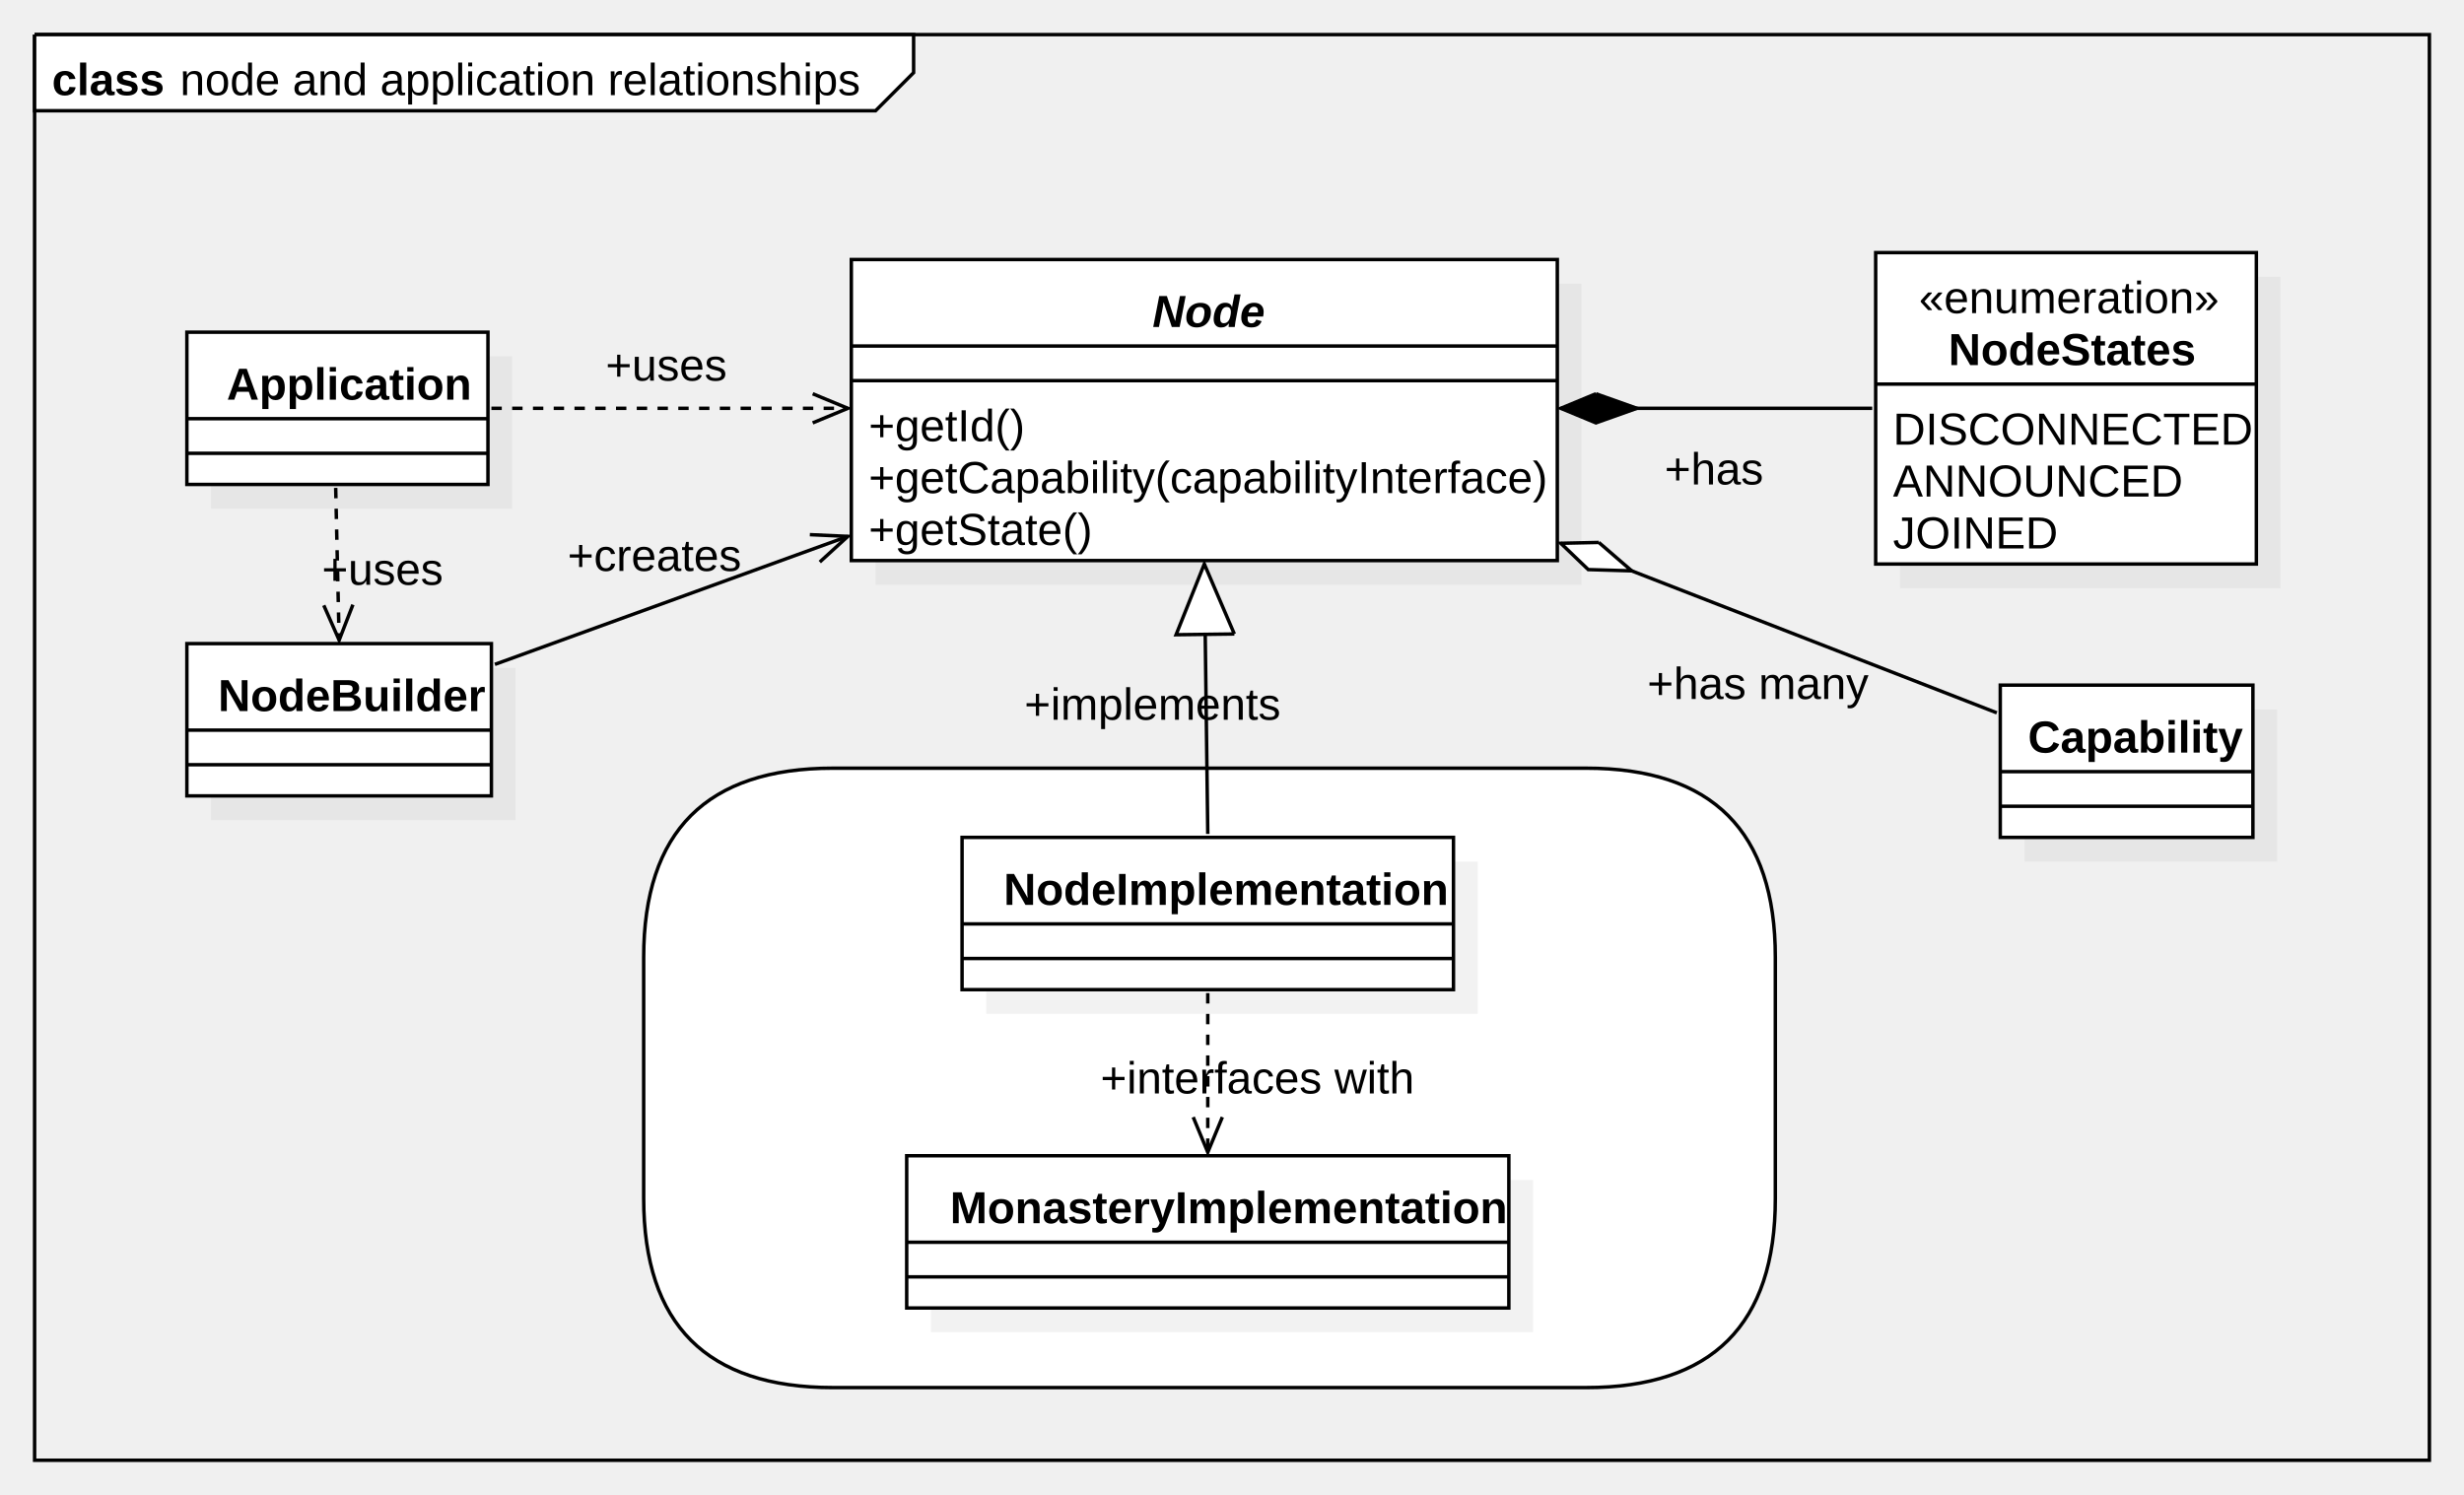
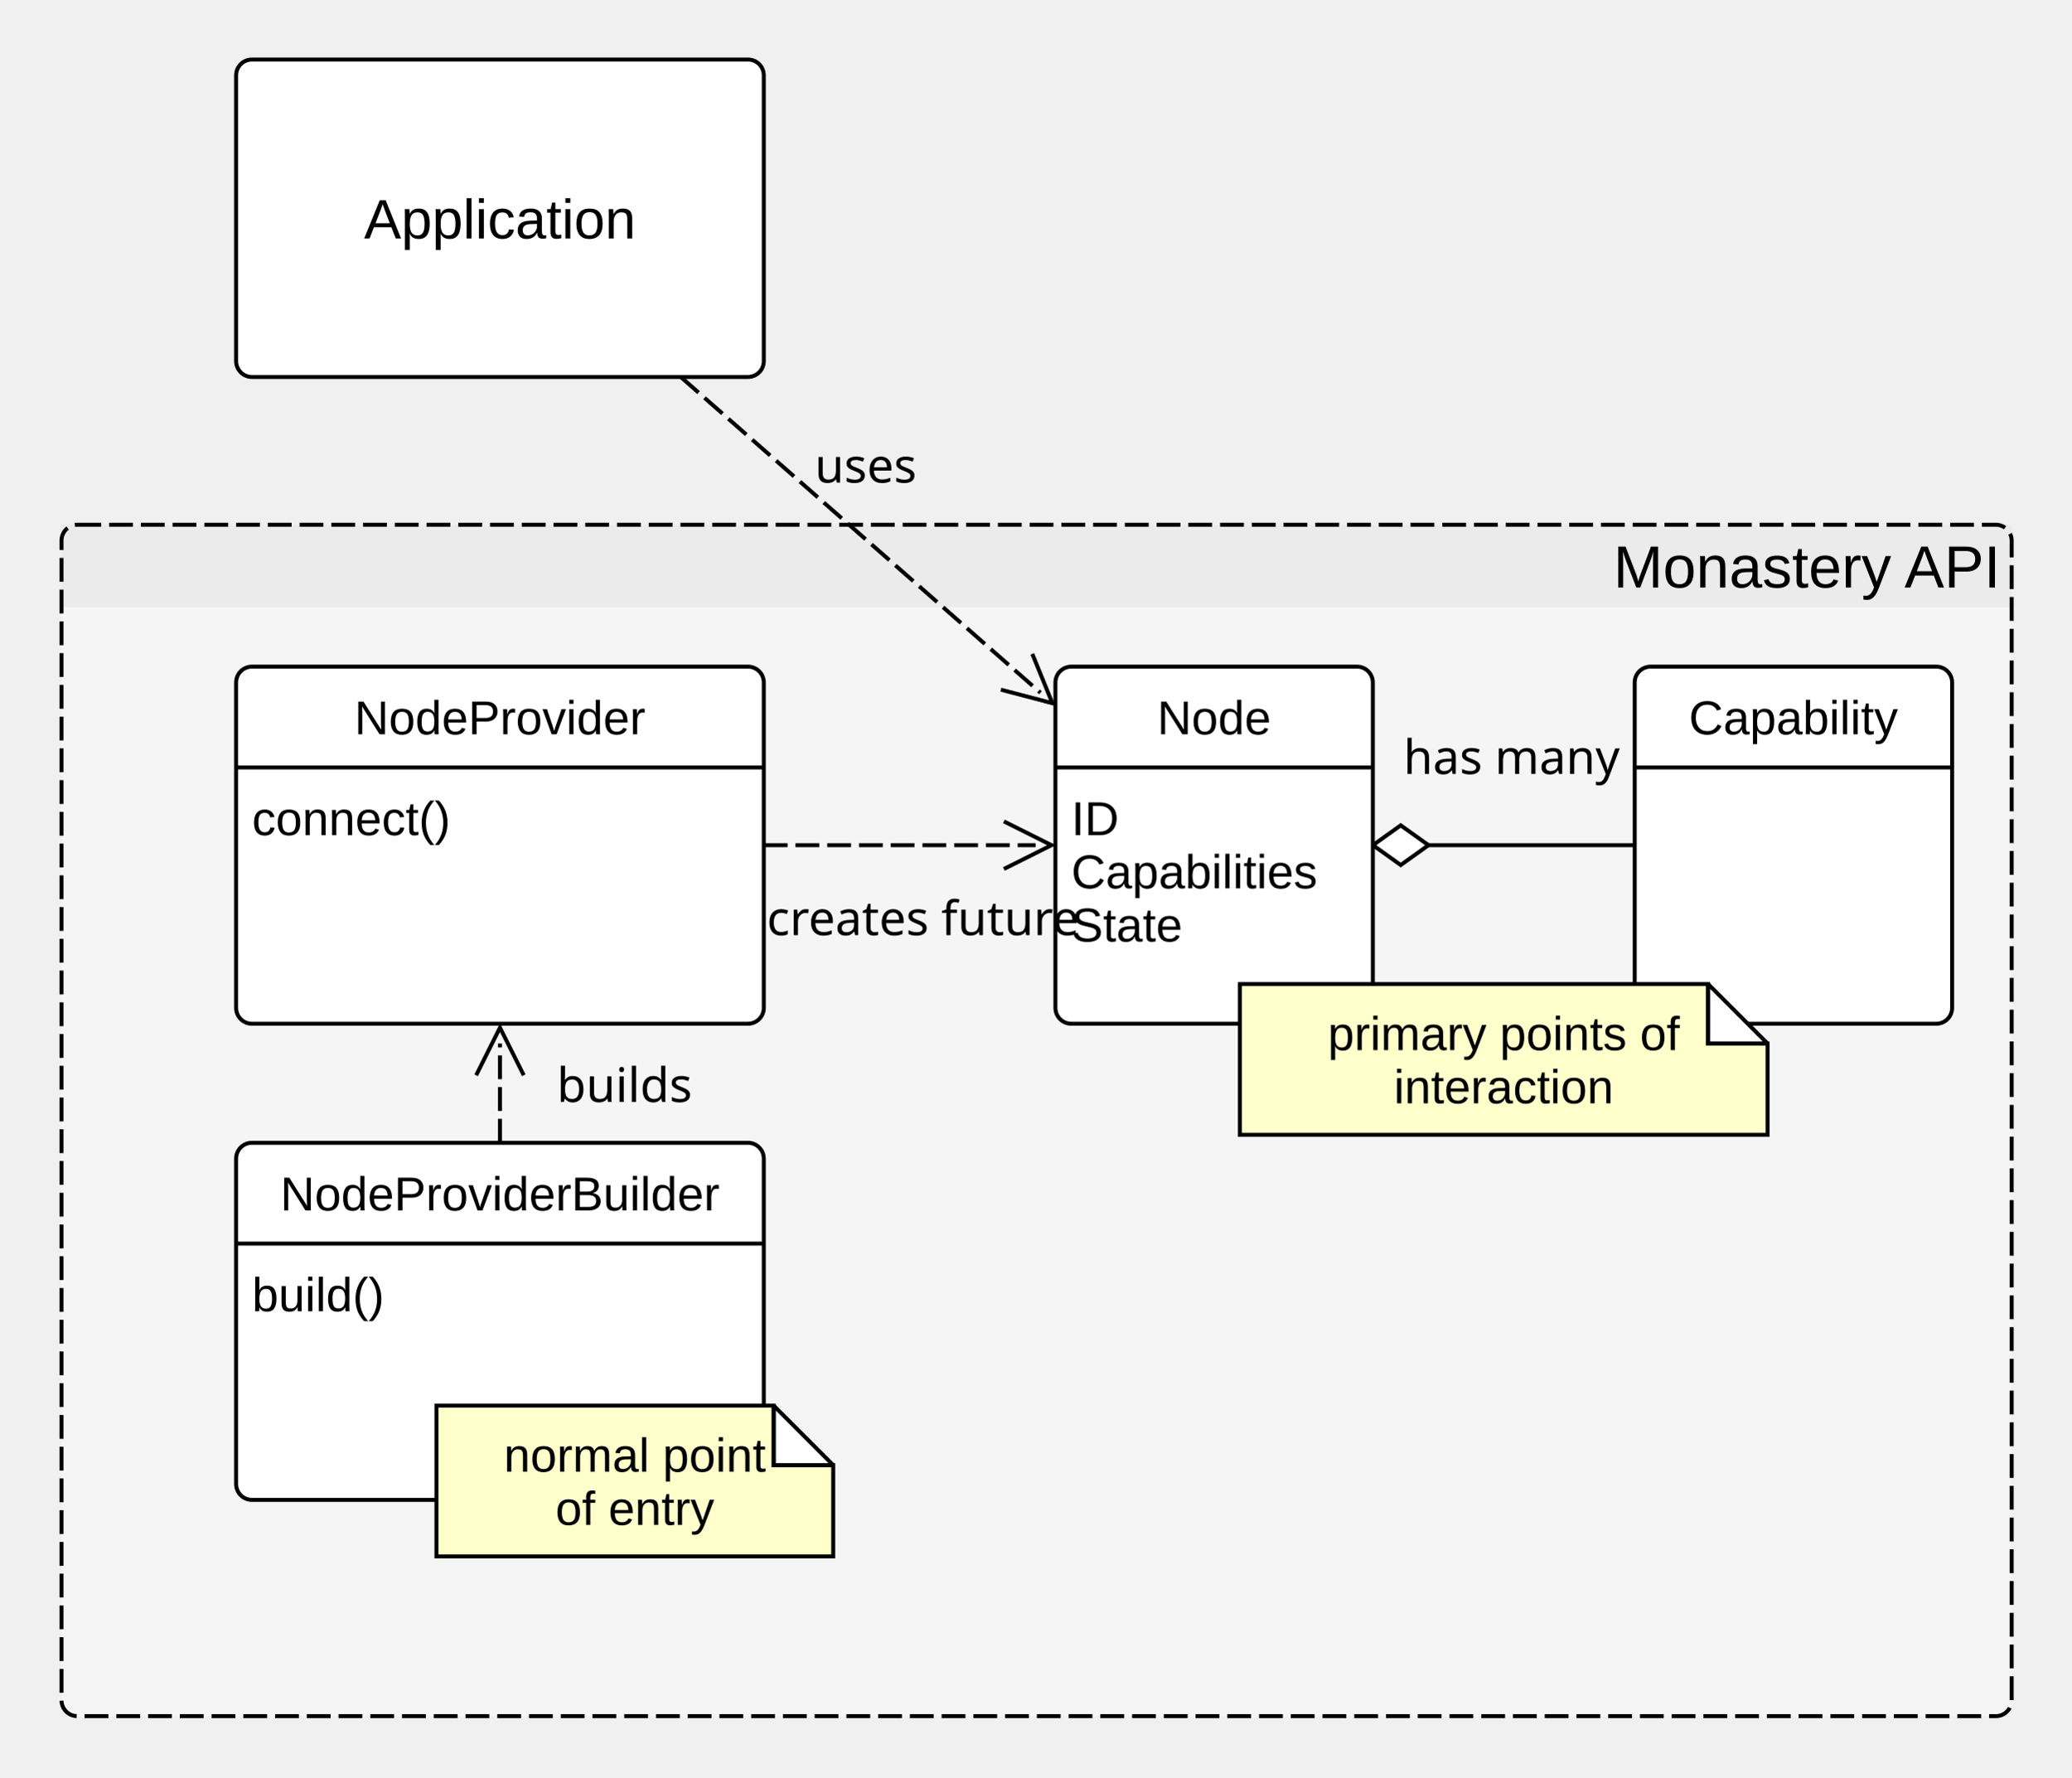
- <svg xmlns="http://www.w3.org/2000/svg" version="1.1" width="712" height="432">
-   <defs />
+ <svg xmlns="http://www.w3.org/2000/svg" fill-opacity="1" color-rendering="auto" color-interpolation="auto" text-rendering="auto" stroke="black" stroke-linecap="square" width="522" stroke-miterlimit="10" shape-rendering="auto" stroke-opacity="1" fill="black" stroke-dasharray="none" font-weight="normal" stroke-width="1" height="448" font-family="'Dialog'" font-style="normal" stroke-linejoin="miter" font-size="12px" stroke-dashoffset="0" image-rendering="auto">
+   <defs id="genericDefs" />
  <g>
-     <g transform="translate(-22,-22) scale(1,1)">
-       <path fill="#ffffff" stroke="none" d="M 262.667 244 L 480.333 244 Q 535 244 535 298.667 L 535 368.333 Q 535 423 480.333 423 L 262.667 423 Q 208 423 208 368.333 L 208 298.667 Q 208 244 262.667 244 Z" />
+     <defs id="defs1">
+       <linearGradient x1="357" gradientUnits="userSpaceOnUse" x2="437" y1="268.406" y2="333" id="linearGradient1" spreadMethod="reflect">
+         <stop stop-opacity="1" stop-color="white" offset="0%" />
+         <stop stop-opacity="1" stop-color="white" offset="100%" />
+       </linearGradient>
+       <linearGradient x1="150.5" gradientUnits="userSpaceOnUse" x2="283.5" y1="268.406" y2="333" id="linearGradient2" spreadMethod="reflect">
+         <stop stop-opacity="1" stop-color="white" offset="0%" />
+         <stop stop-opacity="1" stop-color="white" offset="100%" />
+       </linearGradient>
+       <linearGradient x1="150.5" gradientUnits="userSpaceOnUse" x2="283.5" y1="388.406" y2="453" id="linearGradient3" spreadMethod="reflect">
+         <stop stop-opacity="1" stop-color="white" offset="0%" />
+         <stop stop-opacity="1" stop-color="white" offset="100%" />
+       </linearGradient>
+       <linearGradient x1="503" gradientUnits="userSpaceOnUse" x2="583" y1="268.406" y2="333" id="linearGradient4" spreadMethod="reflect">
+         <stop stop-opacity="1" stop-color="white" offset="0%" />
+         <stop stop-opacity="1" stop-color="white" offset="100%" />
+       </linearGradient>
+       <clipPath clipPathUnits="userSpaceOnUse" id="clipPath1">
+         <path d="M0 0 L522 0 L522 448 L0 448 L0 0 Z" />
+       </clipPath>
+       <clipPath clipPathUnits="userSpaceOnUse" id="clipPath2">
+         <path d="M91 75 L613 75 L613 523 L91 523 L91 75 Z" />
+       </clipPath>
+       <clipPath clipPathUnits="userSpaceOnUse" id="clipPath3">
+         <path d="M91 268.406 L91 523 L613 523 L613 268.406 Z" />
+       </clipPath>
+       <clipPath clipPathUnits="userSpaceOnUse" id="clipPath4">
+         <path d="M91 75 L91 268.406 L613 268.406 L613 75 Z" />
+       </clipPath>
+       <clipPath clipPathUnits="userSpaceOnUse" id="clipPath5">
+         <path d="M91 388.406 L91 523 L613 523 L613 388.406 Z" />
+       </clipPath>
+       <clipPath clipPathUnits="userSpaceOnUse" id="clipPath6">
+         <path d="M91 75 L91 388.406 L613 388.406 L613 75 Z" />
+       </clipPath>
+     </defs>
+     <g fill="white" text-rendering="geometricPrecision" shape-rendering="geometricPrecision" transform="matrix(1,0,0,1,-91,-75)" stroke="white">
+       <rect x="150.5" y="90" clip-path="url(#clipPath2)" width="133" rx="4" ry="4" height="80" stroke="none" />
    </g>
-     <g transform="translate(-22,-22) scale(1,1)">
-       <path fill="none" stroke="#000000" d="M 262.667 244 L 480.333 244 Q 535 244 535 298.667 L 535 368.333 Q 535 423 480.333 423 L 262.667 423 Q 208 423 208 368.333 L 208 298.667 Q 208 244 262.667 244 Z" stroke-miterlimit="10" />
+     <g font-size="14px" stroke-linecap="butt" transform="matrix(1,0,0,1,-91,-75)" text-rendering="geometricPrecision" font-family="'Liberation Sans'" shape-rendering="geometricPrecision" stroke-miterlimit="1.45">
+       <text x="182.755" xml:space="preserve" y="135.083" clip-path="url(#clipPath2)" stroke="none">Application</text>
+       <rect x="150.5" y="90" clip-path="url(#clipPath2)" fill="none" width="133" rx="4" ry="4" height="80" />
    </g>
-     <g transform="translate(-22,-22) scale(1,1)">
-       <path fill="none" stroke="#000000" d="M 32 32 L 724 32 L 724 444 L 32 444 L 32 32" stroke-miterlimit="10" />
+     <g fill="rgb(245,245,245)" text-rendering="geometricPrecision" shape-rendering="geometricPrecision" transform="matrix(1,0,0,1,-91,-75)" stroke="rgb(245,245,245)">
+       <rect x="106.5" y="207.242" clip-path="url(#clipPath2)" width="491.5" rx="4" ry="4" height="300.258" stroke="none" />
+       <rect x="106.5" y="207.242" clip-path="url(#clipPath2)" fill="rgb(235,235,235)" width="491.5" height="20.758" stroke="none" />
    </g>
-     <g transform="translate(-22,-22) scale(1,1)">
-       <path fill="#ffffff" stroke="none" d="M 32 32 L 32 54 L 275 54 L 286 43 L 286 32 L 32 32" />
+     <g font-size="15px" stroke-linecap="butt" transform="matrix(1,0,0,1,-91,-75)" text-rendering="geometricPrecision" font-family="'Liberation Sans'" shape-rendering="geometricPrecision" stroke-miterlimit="1.45">
+       <text x="497.628" xml:space="preserve" y="223.067" clip-path="url(#clipPath2)" stroke="none">Monastery API</text>
+       <rect x="106.5" y="207.242" clip-path="url(#clipPath2)" fill="none" width="491.5" stroke-dasharray="6,2" rx="4" ry="4" height="300.258" />
    </g>
-     <g transform="translate(-22,-22) scale(1,1)">
-       <path fill="none" stroke="#000000" d="M 32 32 L 32 54 L 275 54 L 286 43 L 286 32 L 32 32 L 32 32" stroke-miterlimit="10" />
+     <g fill="url(#linearGradient1)" text-rendering="geometricPrecision" shape-rendering="geometricPrecision" transform="matrix(1,0,0,1,-91,-75)" stroke="url(#linearGradient1)">
+       <rect x="357" y="243" clip-path="url(#clipPath3)" width="80" rx="4" ry="4" height="90" stroke="none" />
+       <rect x="357" y="243" clip-path="url(#clipPath4)" fill="white" width="80" rx="4" ry="4" height="90" stroke="none" />
    </g>
-     <g transform="translate(-22,-22) scale(1,1)">
-       <g>
-         <path fill="none" stroke="none" />
-         <text fill="#000000" stroke="none" font-family="Arial" font-size="13px" font-style="normal" font-weight="normal" text-decoration="none" x="74" y="49.5">node and application relationships</text>
-       </g>
+     <g text-rendering="geometricPrecision" stroke-miterlimit="1.45" shape-rendering="geometricPrecision" transform="matrix(1,0,0,1,-91,-75)" stroke-linecap="butt">
+       <rect x="357" y="243" clip-path="url(#clipPath2)" fill="none" width="80" rx="4" ry="4" height="90" />
+       <line y2="268.406" fill="none" x1="357" clip-path="url(#clipPath2)" x2="437" y1="268.406" />
+       <text x="382.656" xml:space="preserve" y="260.06" clip-path="url(#clipPath2)" font-family="'Liberation Sans'" stroke="none">Node</text>
+       <text x="361" xml:space="preserve" y="285.466" clip-path="url(#clipPath2)" font-family="'Liberation Sans'" stroke="none">ID</text>
+       <text x="361" xml:space="preserve" y="298.872" clip-path="url(#clipPath2)" font-family="'Liberation Sans'" stroke="none">Capabilities</text>
+       <text x="361" xml:space="preserve" y="312.278" clip-path="url(#clipPath2)" font-family="'Liberation Sans'" stroke="none">State</text>
    </g>
-     <g transform="translate(-22,-22) scale(1,1)">
-       <g>
-         <path fill="none" stroke="none" />
-         <text fill="#000000" stroke="none" font-family="Arial" font-size="13px" font-style="normal" font-weight="bold" text-decoration="none" x="37" y="49.5">class</text>
-       </g>
+     <g fill="url(#linearGradient2)" text-rendering="geometricPrecision" shape-rendering="geometricPrecision" transform="matrix(1,0,0,1,-91,-75)" stroke="url(#linearGradient2)">
+       <rect x="150.5" y="243" clip-path="url(#clipPath3)" width="133" rx="4" ry="4" height="90" stroke="none" />
+       <rect x="150.5" y="243" clip-path="url(#clipPath4)" fill="white" width="133" rx="4" ry="4" height="90" stroke="none" />
    </g>
-     <g transform="translate(-22,-22) scale(1,1)">
-       <rect fill="#C0C0C0" stroke="none" x="275" y="104" width="204" height="87" opacity="0.2" />
+     <g text-rendering="geometricPrecision" stroke-miterlimit="1.45" shape-rendering="geometricPrecision" transform="matrix(1,0,0,1,-91,-75)" stroke-linecap="butt">
+       <rect x="150.5" y="243" clip-path="url(#clipPath2)" fill="none" width="133" rx="4" ry="4" height="90" />
+       <line y2="268.406" fill="none" x1="150.5" clip-path="url(#clipPath2)" x2="283.5" y1="268.406" />
+       <text x="180.315" xml:space="preserve" y="260.06" clip-path="url(#clipPath2)" font-family="'Liberation Sans'" stroke="none">NodeProvider</text>
+       <text x="154.5" xml:space="preserve" y="285.466" clip-path="url(#clipPath2)" font-family="'Liberation Sans'" stroke="none">connect()</text>
    </g>
-     <g transform="translate(-22,-22) scale(1,1)">
-       <rect fill="#ffffff" stroke="none" x="268" y="97" width="204" height="87" />
+     <g fill="url(#linearGradient3)" text-rendering="geometricPrecision" shape-rendering="geometricPrecision" transform="matrix(1,0,0,1,-91,-75)" stroke="url(#linearGradient3)">
+       <rect x="150.5" y="363" clip-path="url(#clipPath5)" width="133" rx="4" ry="4" height="90" stroke="none" />
+       <rect x="150.5" y="363" clip-path="url(#clipPath6)" fill="white" width="133" rx="4" ry="4" height="90" stroke="none" />
    </g>
-     <g transform="translate(-22,-22) scale(1,1)">
-       <path fill="none" stroke="#000000" d="M 268 97 L 472 97 L 472 184 L 268 184 L 268 97 Z Z" stroke-miterlimit="10" />
+     <g text-rendering="geometricPrecision" stroke-miterlimit="1.45" shape-rendering="geometricPrecision" transform="matrix(1,0,0,1,-91,-75)" stroke-linecap="butt">
+       <rect x="150.5" y="363" clip-path="url(#clipPath2)" fill="none" width="133" rx="4" ry="4" height="90" />
+       <line y2="388.406" fill="none" x1="150.5" clip-path="url(#clipPath2)" x2="283.5" y1="388.406" />
+       <text x="161.638" xml:space="preserve" y="380.06" clip-path="url(#clipPath2)" font-family="'Liberation Sans'" stroke="none">NodeProviderBuilder</text>
+       <text x="154.5" xml:space="preserve" y="405.466" clip-path="url(#clipPath2)" font-family="'Liberation Sans'" stroke="none">build()</text>
    </g>
-     <g transform="translate(-22,-22) scale(1,1)">
-       <path fill="none" stroke="#000000" d="M 268 122 L 472 122" stroke-miterlimit="10" />
+     <g fill="url(#linearGradient4)" text-rendering="geometricPrecision" shape-rendering="geometricPrecision" transform="matrix(1,0,0,1,-91,-75)" stroke="url(#linearGradient4)">
+       <rect x="503" y="243" clip-path="url(#clipPath3)" width="80" rx="4" ry="4" height="90" stroke="none" />
+       <rect x="503" y="243" clip-path="url(#clipPath4)" fill="white" width="80" rx="4" ry="4" height="90" stroke="none" />
    </g>
-     <g transform="translate(-22,-22) scale(1,1)">
-       <path fill="none" stroke="#000000" d="M 268 132 L 472 132" stroke-miterlimit="10" />
+     <g text-rendering="geometricPrecision" stroke-miterlimit="1.45" shape-rendering="geometricPrecision" transform="matrix(1,0,0,1,-91,-75)" stroke-linecap="butt">
+       <rect x="503" y="243" clip-path="url(#clipPath2)" fill="none" width="80" rx="4" ry="4" height="90" />
+       <line y2="268.406" fill="none" x1="503" clip-path="url(#clipPath2)" x2="583" y1="268.406" />
+       <text x="516.653" xml:space="preserve" y="260.06" clip-path="url(#clipPath2)" font-family="'Liberation Sans'" stroke="none">Capability</text>
    </g>
-     <g transform="translate(-22,-22) scale(1,1)">
-       <g>
-         <path fill="none" stroke="none" />
-         <text fill="#000000" stroke="none" font-family="Arial" font-size="13px" font-style="italic" font-weight="bold" text-decoration="none" x="355" y="116.5">Node</text>
-       </g>
+     <g fill="rgb(255,255,204)" text-rendering="geometricPrecision" shape-rendering="geometricPrecision" transform="matrix(1,0,0,1,-91,-75)" stroke="rgb(255,255,204)">
+       <path d="M201 429.25 L286 429.25 L286 444.25 L301 444.25 L301 467.25 L201 467.25 Z" stroke="none" clip-path="url(#clipPath2)" />
+       <path fill="white" d="M286 429.25 L286 444.25 L301 444.25 Z" clip-path="url(#clipPath2)" fill-rule="evenodd" stroke="none" />
    </g>
-     <g transform="translate(-22,-22) scale(1,1)">
-       <g>
-         <path fill="none" stroke="none" />
-         <text fill="#000000" stroke="none" font-family="Arial" font-size="13px" font-style="normal" font-weight="normal" text-decoration="none" x="273" y="149.5">+getId()</text>
-       </g>
+     <g text-rendering="geometricPrecision" stroke-miterlimit="1.45" shape-rendering="geometricPrecision" transform="matrix(1,0,0,1,-91,-75)" stroke-linecap="butt">
+       <path fill="none" d="M201 429.25 L286 429.25 L286 444.25 L301 444.25 L301 467.25 L201 467.25 Z" clip-path="url(#clipPath2)" />
+       <path fill="none" d="M286 429.25 L286 444.25 L301 444.25 Z" clip-path="url(#clipPath2)" fill-rule="evenodd" />
+       <text x="217.982" xml:space="preserve" y="445.903" clip-path="url(#clipPath2)" font-family="'Liberation Sans'" stroke="none">normal point</text>
+       <text x="230.99" xml:space="preserve" y="459.31" clip-path="url(#clipPath2)" font-family="'Liberation Sans'" stroke="none">of entry</text>
    </g>
-     <g transform="translate(-22,-22) scale(1,1)">
-       <g>
-         <path fill="none" stroke="none" />
-         <text fill="#000000" stroke="none" font-family="Arial" font-size="13px" font-style="normal" font-weight="normal" text-decoration="none" x="273" y="164.5">+getCapability(capabilityInterface)</text>
-       </g>
+     <g fill="rgb(255,255,204)" text-rendering="geometricPrecision" shape-rendering="geometricPrecision" transform="matrix(1,0,0,1,-91,-75)" stroke="rgb(255,255,204)">
+       <path d="M403.5 323 L521.5 323 L521.5 338 L536.5 338 L536.5 361 L403.5 361 Z" stroke="none" clip-path="url(#clipPath2)" />
+       <path fill="white" d="M521.5 323 L521.5 338 L536.5 338 Z" clip-path="url(#clipPath2)" fill-rule="evenodd" stroke="none" />
    </g>
-     <g transform="translate(-22,-22) scale(1,1)">
-       <g>
-         <path fill="none" stroke="none" />
-         <text fill="#000000" stroke="none" font-family="Arial" font-size="13px" font-style="normal" font-weight="normal" text-decoration="none" x="273" y="179.5">+getState()</text>
-       </g>
-     </g>
-     <g transform="translate(-22,-22) scale(1,1)">
-       <rect fill="#C0C0C0" stroke="none" x="83" y="125" width="87" height="44" opacity="0.2" />
-     </g>
-     <g transform="translate(-22,-22) scale(1,1)">
-       <rect fill="#ffffff" stroke="none" x="76" y="118" width="87" height="44" />
-     </g>
-     <g transform="translate(-22,-22) scale(1,1)">
-       <path fill="none" stroke="#000000" d="M 76 118 L 163 118 L 163 162 L 76 162 L 76 118 Z Z" stroke-miterlimit="10" />
-     </g>
-     <g transform="translate(-22,-22) scale(1,1)">
-       <path fill="none" stroke="#000000" d="M 76 143 L 163 143" stroke-miterlimit="10" />
-     </g>
-     <g transform="translate(-22,-22) scale(1,1)">
-       <path fill="none" stroke="#000000" d="M 76 153 L 163 153" stroke-miterlimit="10" />
-     </g>
-     <g transform="translate(-22,-22) scale(1,1)">
-       <g>
-         <path fill="none" stroke="none" />
-         <text fill="#000000" stroke="none" font-family="Arial" font-size="13px" font-style="normal" font-weight="bold" text-decoration="none" x="87.5" y="137.5">Application</text>
-       </g>
-     </g>
-     <g transform="translate(-22,-22) scale(1,1)">
-       <path fill="none" stroke="#000000" d="M 164 140 L 267 140" stroke-miterlimit="10" stroke-dasharray="3" />
-     </g>
-     <g transform="translate(-22,-22) scale(1,1)">
-       <path fill="none" stroke="#000000" d="M 256.837 144.21 L 267 140 L 256.837 135.79" stroke-miterlimit="10" />
-     </g>
-     <g transform="translate(-22,-22) scale(1,1)">
-       <g>
-         <path fill="none" stroke="none" />
-         <text fill="#000000" stroke="none" font-family="Arial" font-size="13px" font-style="normal" font-weight="normal" text-decoration="none" x="197" y="132">+uses</text>
-       </g>
-     </g>
-     <g transform="translate(-22,-22) scale(1,1)">
-       <rect fill="#C0C0C0" stroke="none" x="291" y="363" width="174" height="44" opacity="0.2" />
-     </g>
-     <g transform="translate(-22,-22) scale(1,1)">
-       <rect fill="#ffffff" stroke="none" x="284" y="356" width="174" height="44" />
-     </g>
-     <g transform="translate(-22,-22) scale(1,1)">
-       <path fill="none" stroke="#000000" d="M 284 356 L 458 356 L 458 400 L 284 400 L 284 356 Z Z" stroke-miterlimit="10" />
-     </g>
-     <g transform="translate(-22,-22) scale(1,1)">
-       <path fill="none" stroke="#000000" d="M 284 381 L 458 381" stroke-miterlimit="10" />
-     </g>
-     <g transform="translate(-22,-22) scale(1,1)">
-       <path fill="none" stroke="#000000" d="M 284 391 L 458 391" stroke-miterlimit="10" />
-     </g>
-     <g transform="translate(-22,-22) scale(1,1)">
-       <g>
-         <path fill="none" stroke="none" />
-         <text fill="#000000" stroke="none" font-family="Arial" font-size="13px" font-style="normal" font-weight="bold" text-decoration="none" x="296.5" y="375.5">MonasteryImplementation</text>
-       </g>
-     </g>
-     <g transform="translate(-22,-22) scale(1,1)">
-       <rect fill="#C0C0C0" stroke="none" x="307" y="271" width="142" height="44" opacity="0.2" />
-     </g>
-     <g transform="translate(-22,-22) scale(1,1)">
-       <rect fill="#ffffff" stroke="none" x="300" y="264" width="142" height="44" />
-     </g>
-     <g transform="translate(-22,-22) scale(1,1)">
-       <path fill="none" stroke="#000000" d="M 300 264 L 442 264 L 442 308 L 300 308 L 300 264 Z Z" stroke-miterlimit="10" />
-     </g>
-     <g transform="translate(-22,-22) scale(1,1)">
-       <path fill="none" stroke="#000000" d="M 300 289 L 442 289" stroke-miterlimit="10" />
-     </g>
-     <g transform="translate(-22,-22) scale(1,1)">
-       <path fill="none" stroke="#000000" d="M 300 299 L 442 299" stroke-miterlimit="10" />
-     </g>
-     <g transform="translate(-22,-22) scale(1,1)">
-       <g>
-         <path fill="none" stroke="none" />
-         <text fill="#000000" stroke="none" font-family="Arial" font-size="13px" font-style="normal" font-weight="bold" text-decoration="none" x="312" y="283.5">NodeImplementation</text>
-       </g>
-     </g>
-     <g transform="translate(-22,-22) scale(1,1)">
-       <path fill="none" stroke="#000000" d="M 371 263 L 370 185" stroke-miterlimit="10" />
-     </g>
-     <g transform="translate(-22,-22) scale(1,1)">
-       <path fill="#FFFFFF" stroke="none" d="M 378.679 205.216 L 370 185 L 361.842 205.432" />
-     </g>
-     <g transform="translate(-22,-22) scale(1,1)">
-       <path fill="none" stroke="#000000" d="M 378.679 205.216 L 370 185 L 361.842 205.432 L 378.679 205.216" stroke-miterlimit="10" />
-     </g>
-     <g transform="translate(-22,-22) scale(1,1)">
-       <g>
-         <path fill="none" stroke="none" />
-         <text fill="#000000" stroke="none" font-family="Arial" font-size="13px" font-style="normal" font-weight="normal" text-decoration="none" x="318" y="230">+implements</text>
-       </g>
-     </g>
-     <g transform="translate(-22,-22) scale(1,1)">
-       <path fill="none" stroke="#000000" d="M 371 309 L 371 355" stroke-miterlimit="10" stroke-dasharray="3" />
-     </g>
-     <g transform="translate(-22,-22) scale(1,1)">
-       <path fill="none" stroke="#000000" d="M 366.79 344.837 L 371 355 L 375.21 344.837" stroke-miterlimit="10" />
-     </g>
-     <g transform="translate(-22,-22) scale(1,1)">
-       <g>
-         <path fill="none" stroke="none" />
-         <text fill="#000000" stroke="none" font-family="Arial" font-size="13px" font-style="normal" font-weight="normal" text-decoration="none" x="340" y="338">+interfaces with</text>
-       </g>
-     </g>
-     <g transform="translate(-22,-22) scale(1,1)">
-       <rect fill="#C0C0C0" stroke="none" x="571" y="102" width="110" height="90" opacity="0.2" />
-     </g>
-     <g transform="translate(-22,-22) scale(1,1)">
-       <rect fill="#ffffff" stroke="none" x="564" y="95" width="110" height="90" />
-     </g>
-     <g transform="translate(-22,-22) scale(1,1)">
-       <path fill="none" stroke="#000000" d="M 564 95 L 674 95 L 674 185 L 564 185 L 564 95 Z Z" stroke-miterlimit="10" />
-     </g>
-     <g transform="translate(-22,-22) scale(1,1)">
-       <path fill="none" stroke="#000000" d="M 564 133 L 674 133" stroke-miterlimit="10" />
-     </g>
-     <g transform="translate(-22,-22) scale(1,1)">
-       <g>
-         <path fill="none" stroke="none" />
-         <text fill="#000000" stroke="none" font-family="Arial" font-size="13px" font-style="normal" font-weight="normal" text-decoration="none" x="576.5" y="112.5">«enumeration»</text>
-       </g>
-     </g>
-     <g transform="translate(-22,-22) scale(1,1)">
-       <g>
-         <path fill="none" stroke="none" />
-         <text fill="#000000" stroke="none" font-family="Arial" font-size="13px" font-style="normal" font-weight="bold" text-decoration="none" x="585" y="127.5">NodeStates</text>
-       </g>
-     </g>
-     <g transform="translate(-22,-22) scale(1,1)">
-       <g>
-         <path fill="none" stroke="none" />
-         <text fill="#000000" stroke="none" font-family="Arial" font-size="13px" font-style="normal" font-weight="normal" text-decoration="none" x="569" y="150.5">DISCONNECTED</text>
-       </g>
-     </g>
-     <g transform="translate(-22,-22) scale(1,1)">
-       <g>
-         <path fill="none" stroke="none" />
-         <text fill="#000000" stroke="none" font-family="Arial" font-size="13px" font-style="normal" font-weight="normal" text-decoration="none" x="569" y="165.5">ANNOUNCED</text>
-       </g>
-     </g>
-     <g transform="translate(-22,-22) scale(1,1)">
-       <g>
-         <path fill="none" stroke="none" />
-         <text fill="#000000" stroke="none" font-family="Arial" font-size="13px" font-style="normal" font-weight="normal" text-decoration="none" x="569" y="180.5">JOINED</text>
-       </g>
-     </g>
-     <g transform="translate(-22,-22) scale(1,1)">
-       <path fill="none" stroke="#000000" d="M 563 140 L 473 140" stroke-miterlimit="10" />
-     </g>
-     <g transform="translate(-22,-22) scale(1,1)">
-       <path fill="#000000" stroke="none" d="M 483.163 135.79 L 473 140 L 483.163 144.21 L 495 140" />
-     </g>
-     <g transform="translate(-22,-22) scale(1,1)">
-       <path fill="none" stroke="#000000" d="M 483.163 135.79 L 473 140 L 483.163 144.21 L 495 140 L 483.163 135.79" stroke-miterlimit="10" />
-     </g>
-     <g transform="translate(-22,-22) scale(1,1)">
-       <g>
-         <path fill="none" stroke="none" />
-         <text fill="#000000" stroke="none" font-family="Arial" font-size="13px" font-style="normal" font-weight="normal" text-decoration="none" x="503" y="162">+has</text>
-       </g>
-     </g>
-     <g transform="translate(-22,-22) scale(1,1)">
-       <rect fill="#C0C0C0" stroke="none" x="607" y="227" width="73" height="44" opacity="0.2" />
-     </g>
-     <g transform="translate(-22,-22) scale(1,1)">
-       <rect fill="#ffffff" stroke="none" x="600" y="220" width="73" height="44" />
-     </g>
-     <g transform="translate(-22,-22) scale(1,1)">
-       <path fill="none" stroke="#000000" d="M 600 220 L 673 220 L 673 264 L 600 264 L 600 220 Z Z" stroke-miterlimit="10" />
-     </g>
-     <g transform="translate(-22,-22) scale(1,1)">
-       <path fill="none" stroke="#000000" d="M 600 245 L 673 245" stroke-miterlimit="10" />
-     </g>
-     <g transform="translate(-22,-22) scale(1,1)">
-       <path fill="none" stroke="#000000" d="M 600 255 L 673 255" stroke-miterlimit="10" />
-     </g>
-     <g transform="translate(-22,-22) scale(1,1)">
-       <g>
-         <path fill="none" stroke="none" />
-         <text fill="#000000" stroke="none" font-family="Arial" font-size="13px" font-style="normal" font-weight="bold" text-decoration="none" x="608" y="239.5">Capability</text>
-       </g>
-     </g>
-     <g transform="translate(-22,-22) scale(1,1)">
-       <path fill="none" stroke="#000000" d="M 599 228 L 473 179" stroke-miterlimit="10" />
-     </g>
-     <g transform="translate(-22,-22) scale(1,1)">
-       <path fill="#FFFFFF" stroke="none" d="M 483.997 178.76 L 473 179 L 480.946 186.607 L 493.504 186.974" />
-     </g>
-     <g transform="translate(-22,-22) scale(1,1)">
-       <path fill="none" stroke="#000000" d="M 483.997 178.76 L 473 179 L 480.946 186.607 L 493.504 186.974 L 483.997 178.76" stroke-miterlimit="10" />
-     </g>
-     <g transform="translate(-22,-22) scale(1,1)">
-       <g>
-         <path fill="none" stroke="none" />
-         <text fill="#000000" stroke="none" font-family="Arial" font-size="13px" font-style="normal" font-weight="normal" text-decoration="none" x="498" y="224">+has many</text>
-       </g>
-     </g>
-     <g transform="translate(-22,-22) scale(1,1)">
-       <rect fill="#C0C0C0" stroke="none" x="83" y="215" width="88" height="44" opacity="0.2" />
-     </g>
-     <g transform="translate(-22,-22) scale(1,1)">
-       <rect fill="#ffffff" stroke="none" x="76" y="208" width="88" height="44" />
-     </g>
-     <g transform="translate(-22,-22) scale(1,1)">
-       <path fill="none" stroke="#000000" d="M 76 208 L 164 208 L 164 252 L 76 252 L 76 208 Z Z" stroke-miterlimit="10" />
-     </g>
-     <g transform="translate(-22,-22) scale(1,1)">
-       <path fill="none" stroke="#000000" d="M 76 233 L 164 233" stroke-miterlimit="10" />
-     </g>
-     <g transform="translate(-22,-22) scale(1,1)">
-       <path fill="none" stroke="#000000" d="M 76 243 L 164 243" stroke-miterlimit="10" />
-     </g>
-     <g transform="translate(-22,-22) scale(1,1)">
-       <g>
-         <path fill="none" stroke="none" />
-         <text fill="#000000" stroke="none" font-family="Arial" font-size="13px" font-style="normal" font-weight="bold" text-decoration="none" x="85" y="227.5">NodeBuilder</text>
-       </g>
-     </g>
-     <g transform="translate(-22,-22) scale(1,1)">
-       <path fill="none" stroke="#000000" d="M 119 163 L 120 207" stroke-miterlimit="10" stroke-dasharray="3" />
-     </g>
-     <g transform="translate(-22,-22) scale(1,1)">
-       <path fill="none" stroke="#000000" d="M 115.561 196.936 L 120 207 L 123.978 196.744" stroke-miterlimit="10" />
-     </g>
-     <g transform="translate(-22,-22) scale(1,1)">
-       <g>
-         <path fill="none" stroke="none" />
-         <text fill="#000000" stroke="none" font-family="Arial" font-size="13px" font-style="normal" font-weight="normal" text-decoration="none" x="115" y="191">+uses</text>
-       </g>
-     </g>
-     <g transform="translate(-22,-22) scale(1,1)">
-       <path fill="none" stroke="#000000" d="M 165 214 L 267 177" stroke-miterlimit="10" />
-     </g>
-     <g transform="translate(-22,-22) scale(1,1)">
-       <path fill="none" stroke="#000000" d="M 258.882 184.423 L 267 177 L 256.011 176.508" stroke-miterlimit="10" />
-     </g>
-     <g transform="translate(-22,-22) scale(1,1)">
-       <g>
-         <path fill="none" stroke="none" />
-         <text fill="#000000" stroke="none" font-family="Arial" font-size="13px" font-style="normal" font-weight="normal" text-decoration="none" x="186" y="187">+creates</text>
-       </g>
+     <g text-rendering="geometricPrecision" stroke-miterlimit="1.45" shape-rendering="geometricPrecision" transform="matrix(1,0,0,1,-91,-75)" stroke-linecap="butt">
+       <path fill="none" d="M403.5 323 L521.5 323 L521.5 338 L536.5 338 L536.5 361 L403.5 361 Z" clip-path="url(#clipPath2)" />
+       <path fill="none" d="M521.5 323 L521.5 338 L536.5 338 Z" clip-path="url(#clipPath2)" fill-rule="evenodd" />
+       <text x="425.65" xml:space="preserve" y="339.653" clip-path="url(#clipPath2)" font-family="'Liberation Sans'" stroke="none">primary points of</text>
+       <text x="442.317" xml:space="preserve" y="353.06" clip-path="url(#clipPath2)" font-family="'Liberation Sans'" stroke="none">interaction</text>
+       <path fill="none" stroke-dasharray="6,2" d="M262.549 169.982 L353.229 249.579" clip-path="url(#clipPath2)" />
+       <path stroke-dasharray="6,2" d="M356.235 252.217 L351.175 239.792 L356.235 252.217 L343.258 248.81 Z" clip-path="url(#clipPath2)" stroke="none" />
+       <path fill="none" stroke-miterlimit="10" d="M356.235 252.217 L351.175 239.792 L356.235 252.217 L343.258 248.81 Z" clip-path="url(#clipPath2)" stroke-linecap="square" />
+       <text x="296.334" xml:space="preserve" y="196.614" clip-path="url(#clipPath2)" font-family="sans-serif" stroke="none">uses</text>
+       <path fill="none" stroke-dasharray="6,2" d="M283.489 288 L352.011 288" clip-path="url(#clipPath2)" />
+       <path stroke-dasharray="6,2" d="M356.011 288 L344.011 282 L356.011 288 L344.011 294 Z" clip-path="url(#clipPath2)" stroke="none" />
+       <path fill="none" stroke-miterlimit="10" d="M356.011 288 L344.011 282 L356.011 288 L344.011 294 Z" clip-path="url(#clipPath2)" stroke-linecap="square" />
+       <text x="284.271" xml:space="preserve" y="310.671" clip-path="url(#clipPath2)" font-family="sans-serif" stroke="none">creates future</text>
+       <path fill="none" stroke-dasharray="6,2" d="M217 362.971 L217 337.99" clip-path="url(#clipPath2)" />
+       <path stroke-dasharray="6,2" d="M217 333.99 L211 345.99 L217 333.99 L223 345.99 Z" clip-path="url(#clipPath2)" stroke="none" />
+       <path fill="none" stroke-miterlimit="10" d="M217 333.99 L211 345.99 L217 333.99 L223 345.99 Z" clip-path="url(#clipPath2)" stroke-linecap="square" />
+       <text x="231.323" xml:space="preserve" y="352.714" clip-path="url(#clipPath2)" font-family="sans-serif" stroke="none">builds</text>
+       <path fill="none" d="M444.029 288 L502.976 288" clip-path="url(#clipPath2)" />
+       <path fill="white" d="M437.029 288 L444.029 283 L451.029 288 L444.029 293 Z" clip-path="url(#clipPath2)" stroke="none" />
+       <path fill="none" d="M437.029 288 L444.029 283 L451.029 288 L444.029 293 Z" clip-path="url(#clipPath2)" />
+       <text x="444.722" xml:space="preserve" y="270.052" clip-path="url(#clipPath2)" font-family="sans-serif" stroke="none">has many</text>
    </g>
  </g>
</svg>
